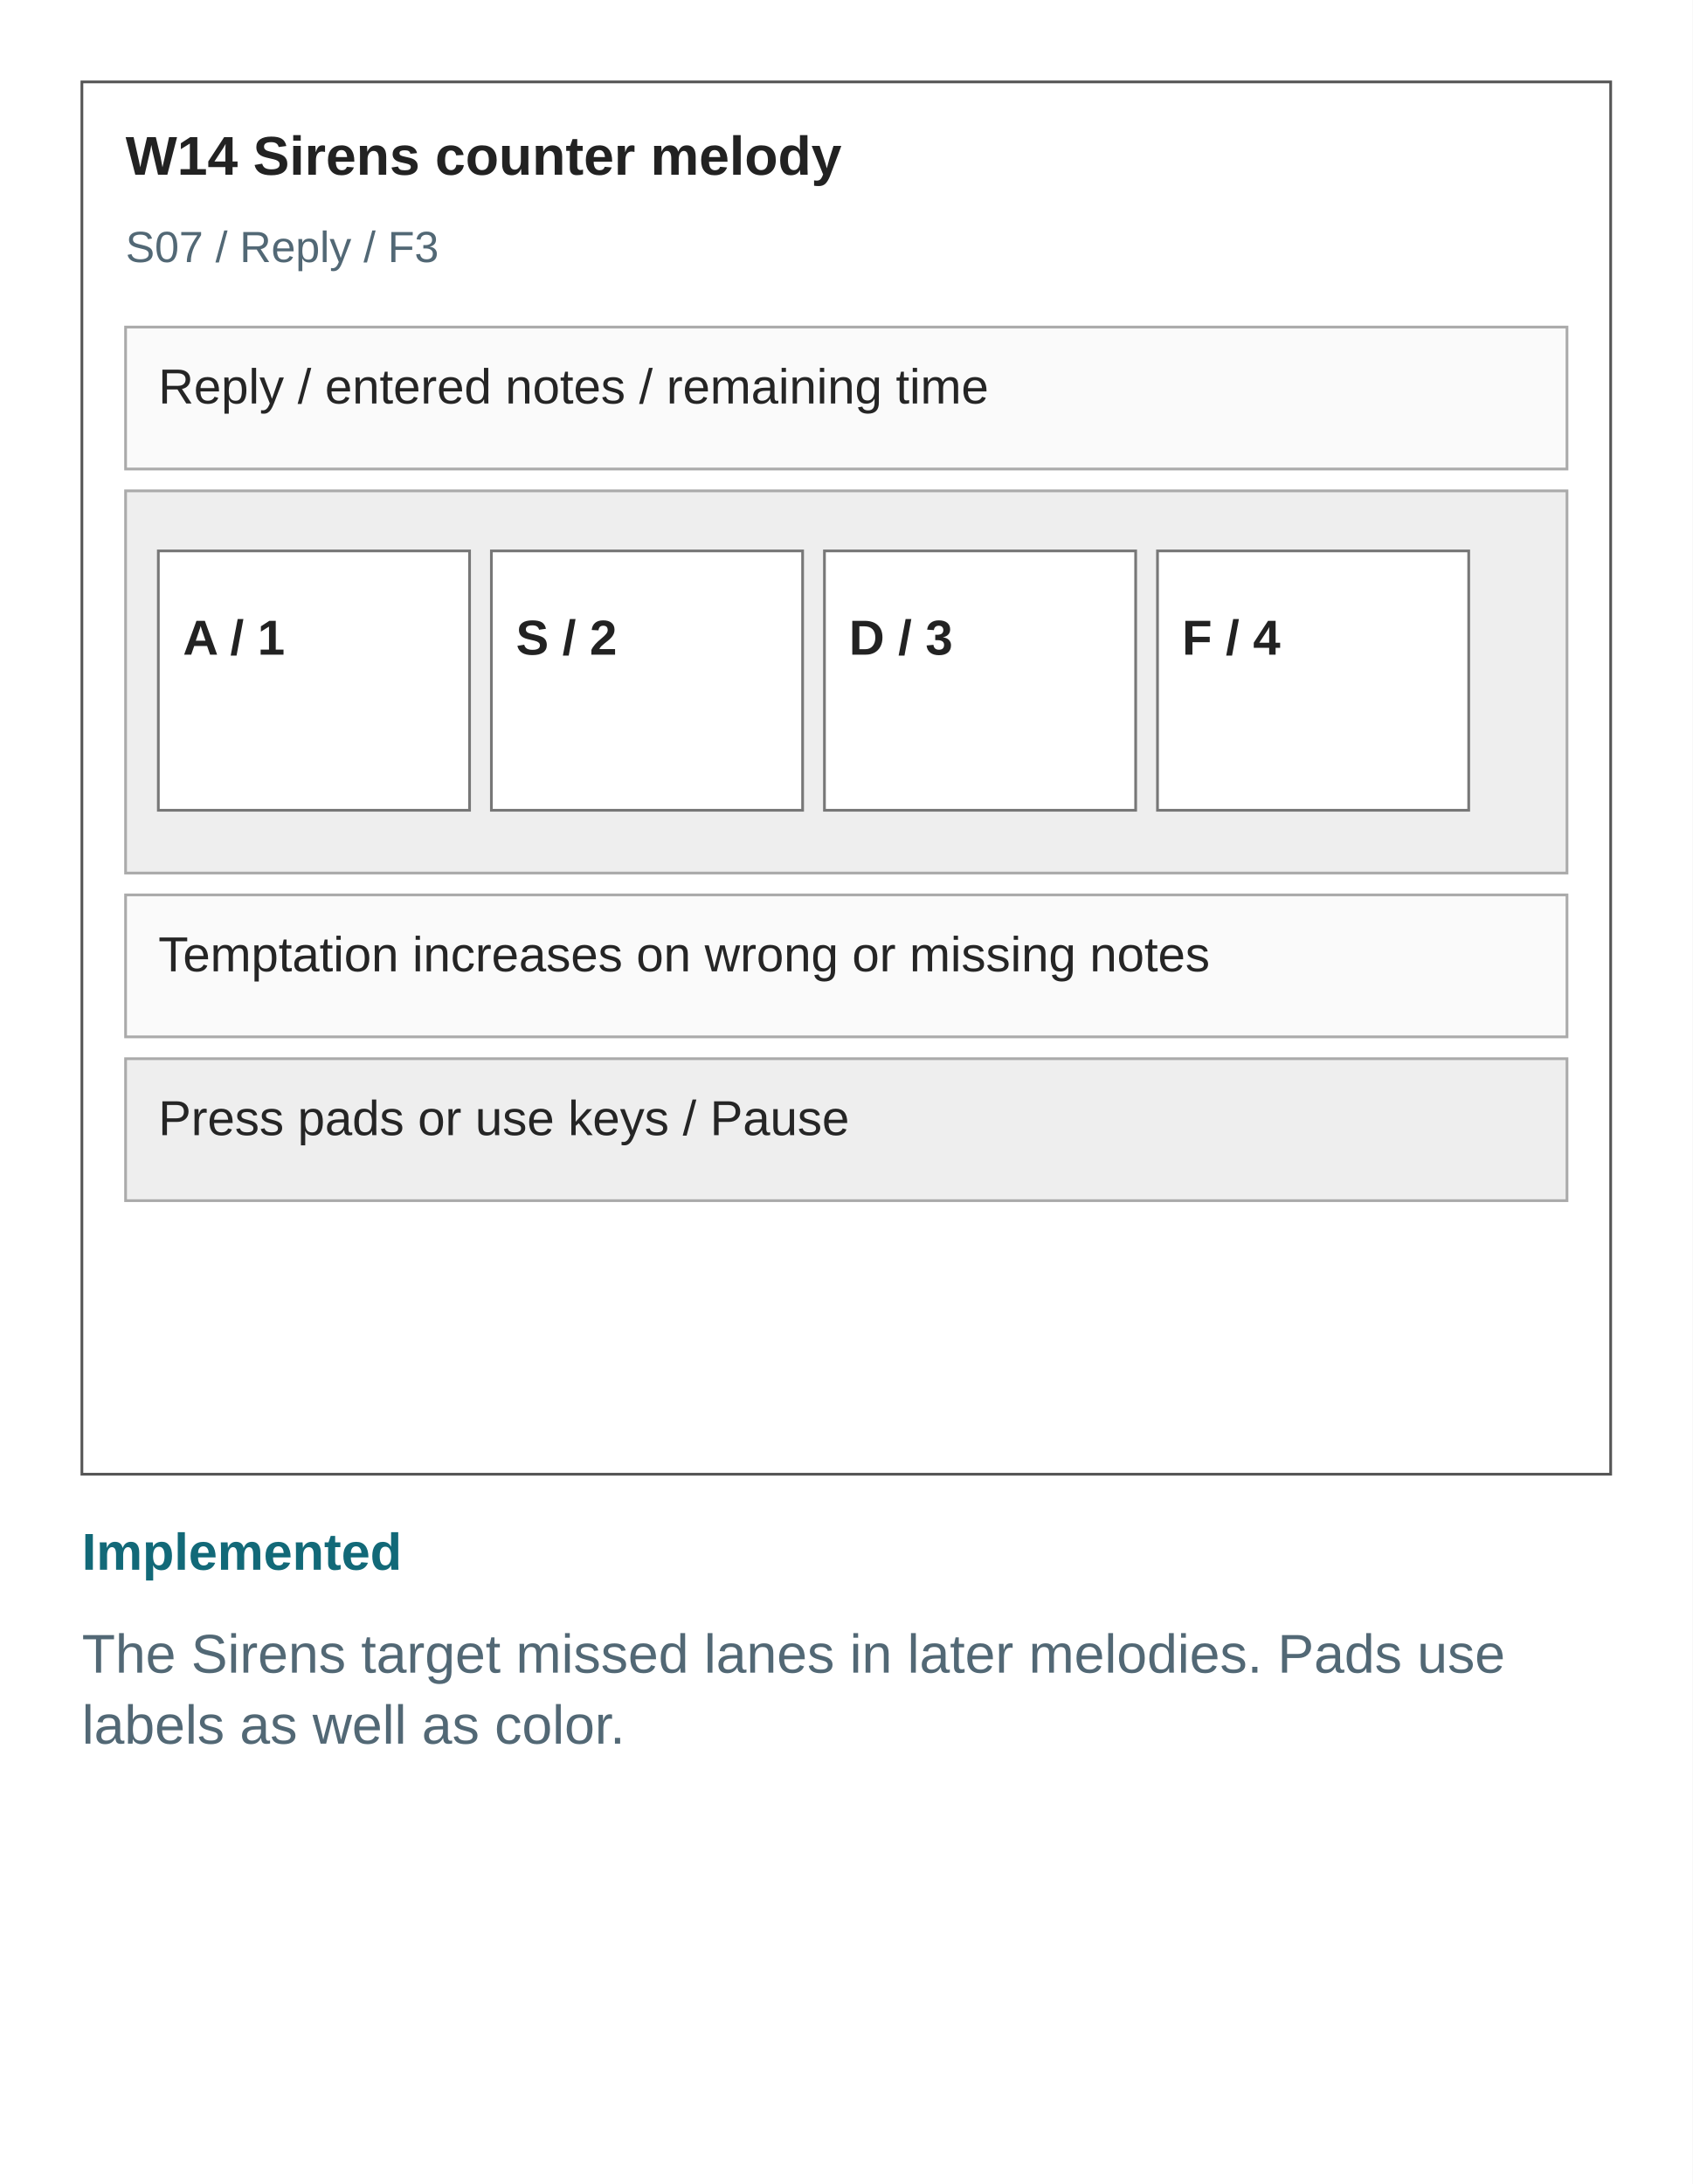
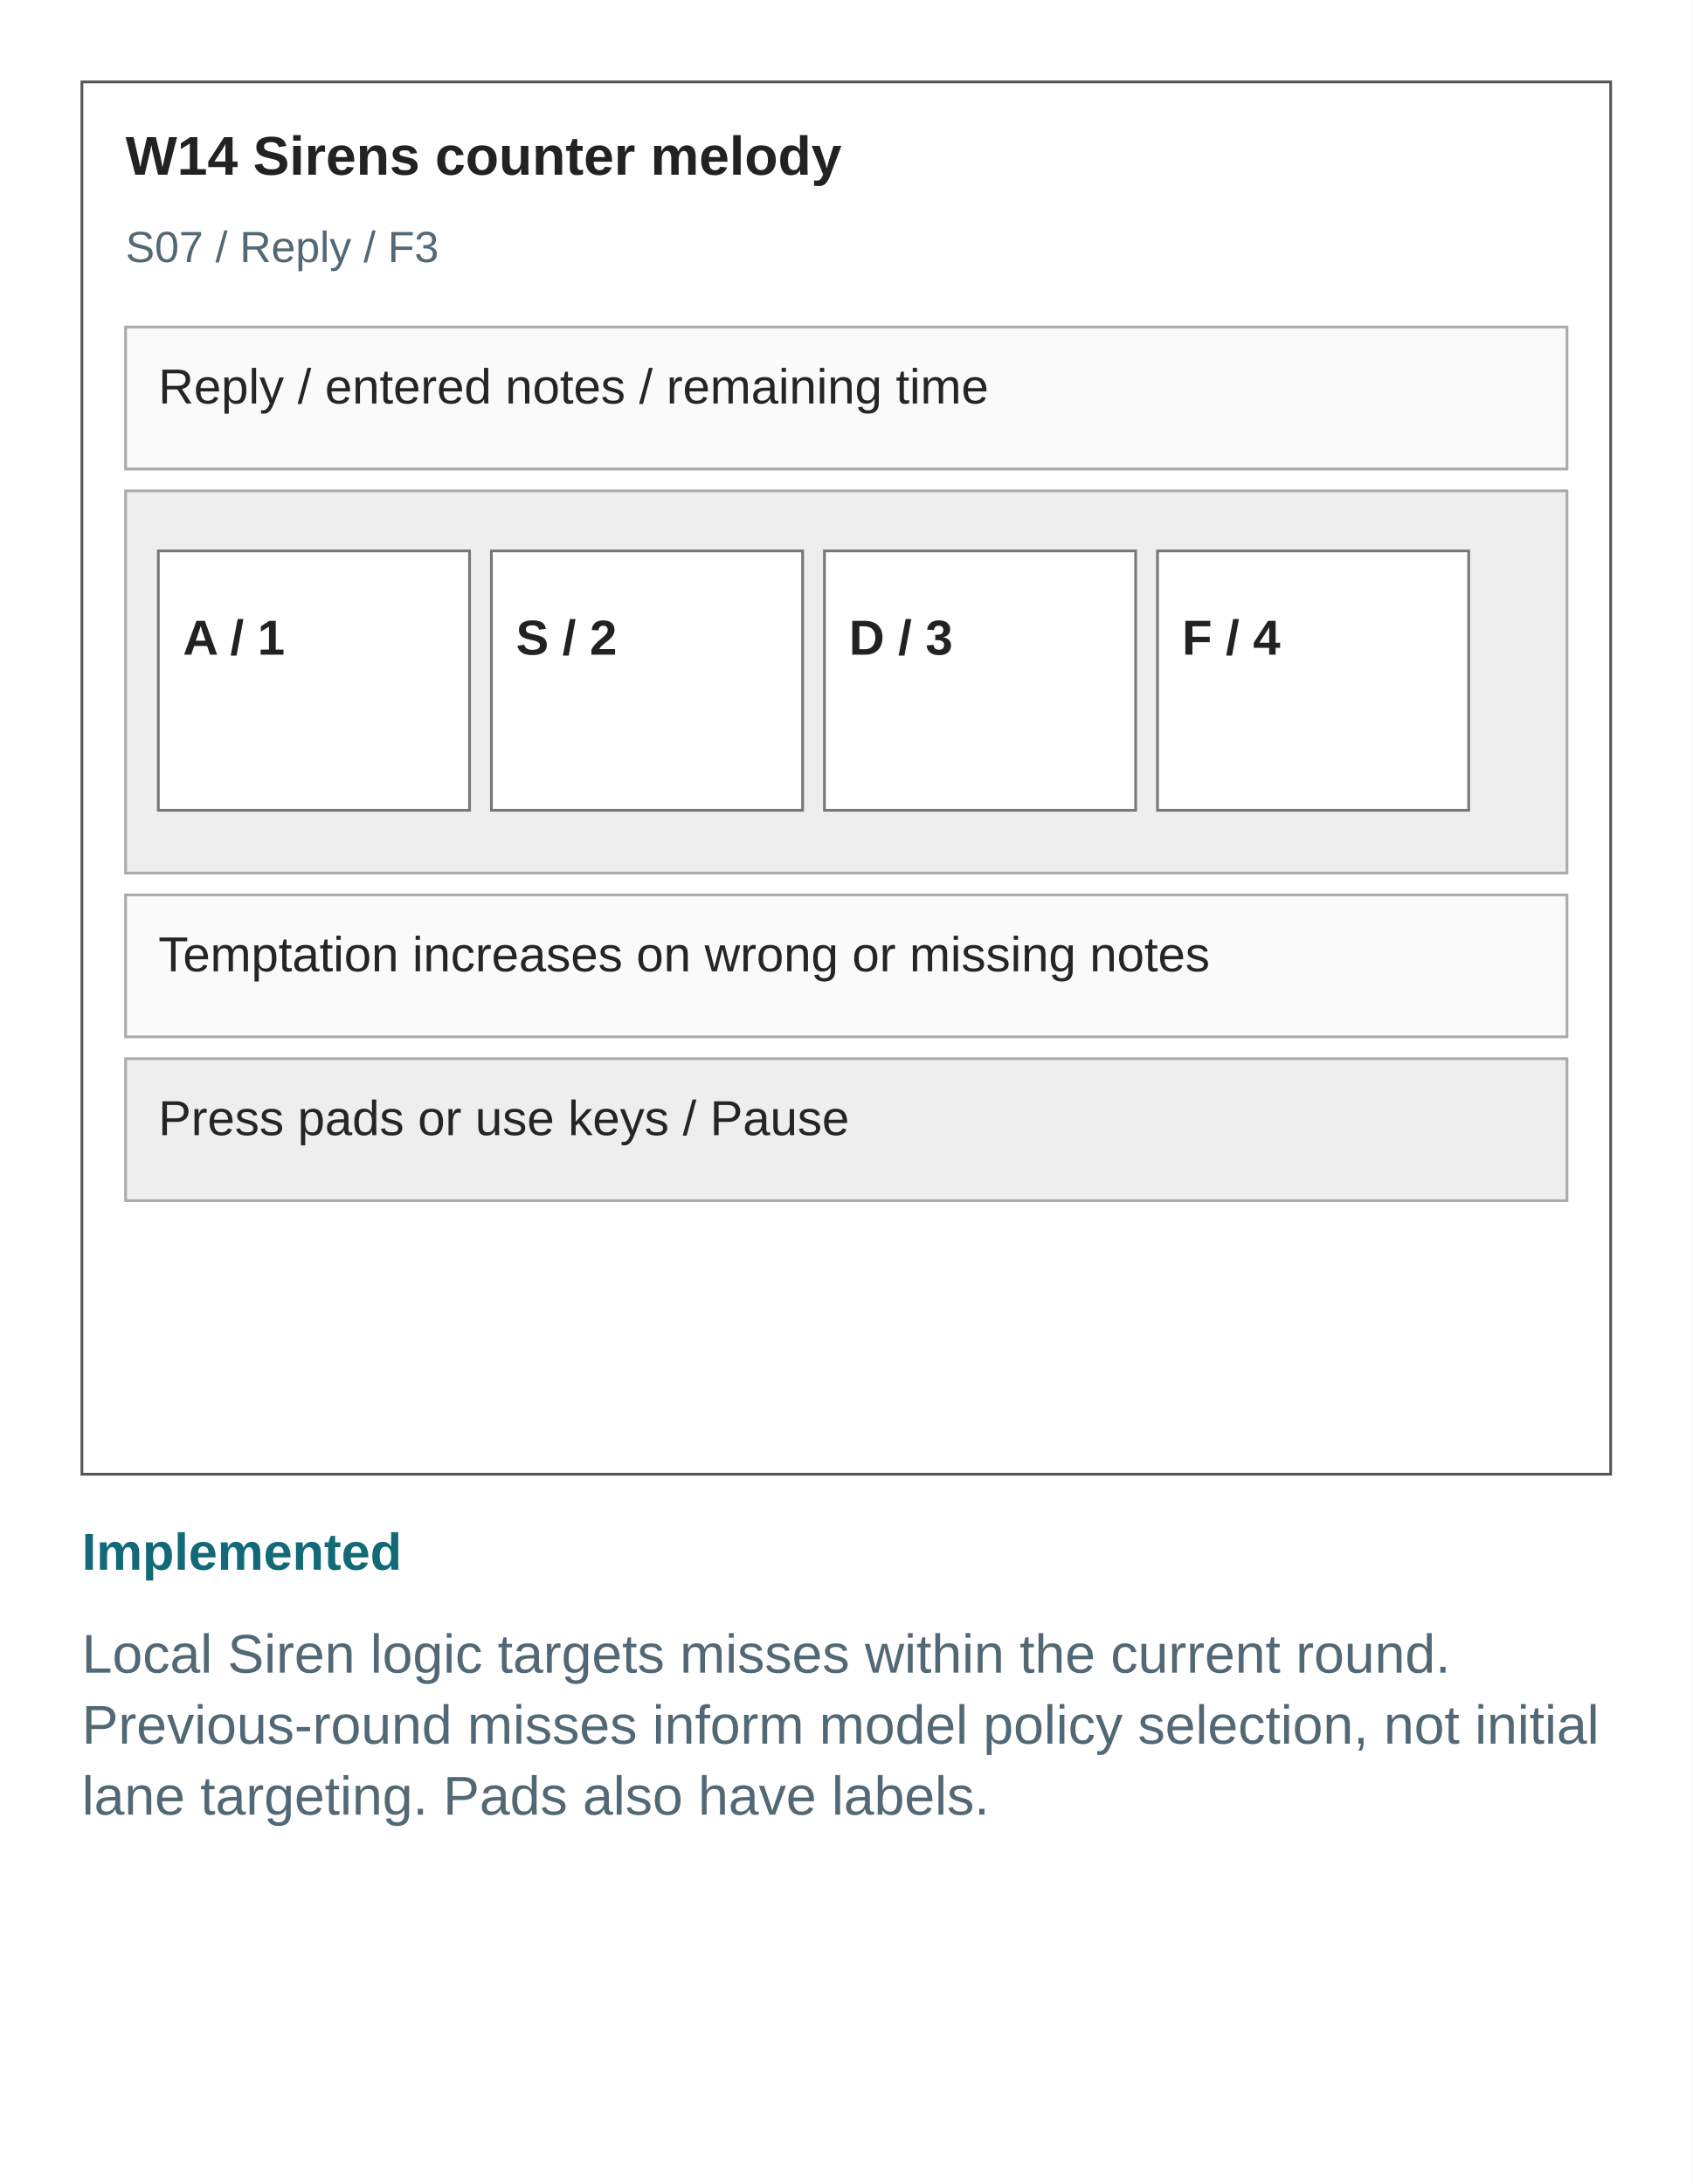
<svg xmlns="http://www.w3.org/2000/svg" viewBox="0 0 620 800">
  <rect width="100%" height="100%" fill="white" />
  <defs>
    <marker id="arrow" markerWidth="8" markerHeight="8" refX="7" refY="4" orient="auto">
      <path d="M0 0 L8 4 L0 8" fill="#526875" />
    </marker>
  </defs>
  <rect x="30" y="30" width="560" height="510" fill="#ffffff" stroke="#555555" />
  <text x="46" y="64.0" font-family="Arial" font-size="20" font-weight="bold" fill="#222222">W14 Sirens counter melody</text>
  <text x="46" y="96.0" font-family="Arial" font-size="16" font-weight="normal" fill="#526875">S07 / Reply / F3</text>
  <rect x="46" y="119.8" width="528" height="52" fill="#fafafa" stroke="#aaaaaa" />
  <text x="58" y="147.8" font-family="Arial" font-size="18" font-weight="normal" fill="#252525">Reply / entered notes / remaining time</text>
  <rect x="46" y="179.8" width="528" height="140" fill="#eeeeee" stroke="#aaaaaa" />
  <rect x="58.0" y="201.8" width="114.0" height="95" fill="#ffffff" stroke="#777777" />
  <text x="67.0" y="239.8" font-family="Arial" font-size="18" font-weight="bold" fill="#222222">A / 1</text>
  <rect x="180.0" y="201.8" width="114.0" height="95" fill="#ffffff" stroke="#777777" />
  <text x="189.0" y="239.8" font-family="Arial" font-size="18" font-weight="bold" fill="#222222">S / 2</text>
  <rect x="302.0" y="201.8" width="114.0" height="95" fill="#ffffff" stroke="#777777" />
  <text x="311.0" y="239.8" font-family="Arial" font-size="18" font-weight="bold" fill="#222222">D / 3</text>
  <rect x="424.0" y="201.8" width="114.0" height="95" fill="#ffffff" stroke="#777777" />
  <text x="433.0" y="239.8" font-family="Arial" font-size="18" font-weight="bold" fill="#222222">F / 4</text>
  <rect x="46" y="327.8" width="528" height="52" fill="#fafafa" stroke="#aaaaaa" />
  <text x="58" y="355.8" font-family="Arial" font-size="18" font-weight="normal" fill="#252525">Temptation increases on wrong or missing notes</text>
  <rect x="46" y="387.8" width="528" height="52" fill="#eeeeee" stroke="#aaaaaa" />
  <text x="58" y="415.8" font-family="Arial" font-size="18" font-weight="normal" fill="#252525">Press pads or use keys / Pause</text>
  <text x="30" y="575.0" font-family="Arial" font-size="19" font-weight="bold" fill="#126978">Implemented</text>
-   <text x="30" y="612.7" font-family="Arial" font-size="20" font-weight="normal" fill="#526875">The Sirens target missed lanes in later melodies. Pads use</text>
-   <text x="30" y="638.7" font-family="Arial" font-size="20" font-weight="normal" fill="#526875">labels as well as color.</text>
+   <text x="30" y="612.7" font-family="Arial" font-size="20" font-weight="normal" fill="#526875">Local Siren logic targets misses within the current round.</text>
+   <text x="30" y="638.7" font-family="Arial" font-size="20" font-weight="normal" fill="#526875">Previous-round misses inform model policy selection, not initial</text>
+   <text x="30" y="664.7" font-family="Arial" font-size="20" font-weight="normal" fill="#526875">lane targeting. Pads also have labels.</text>
</svg>
